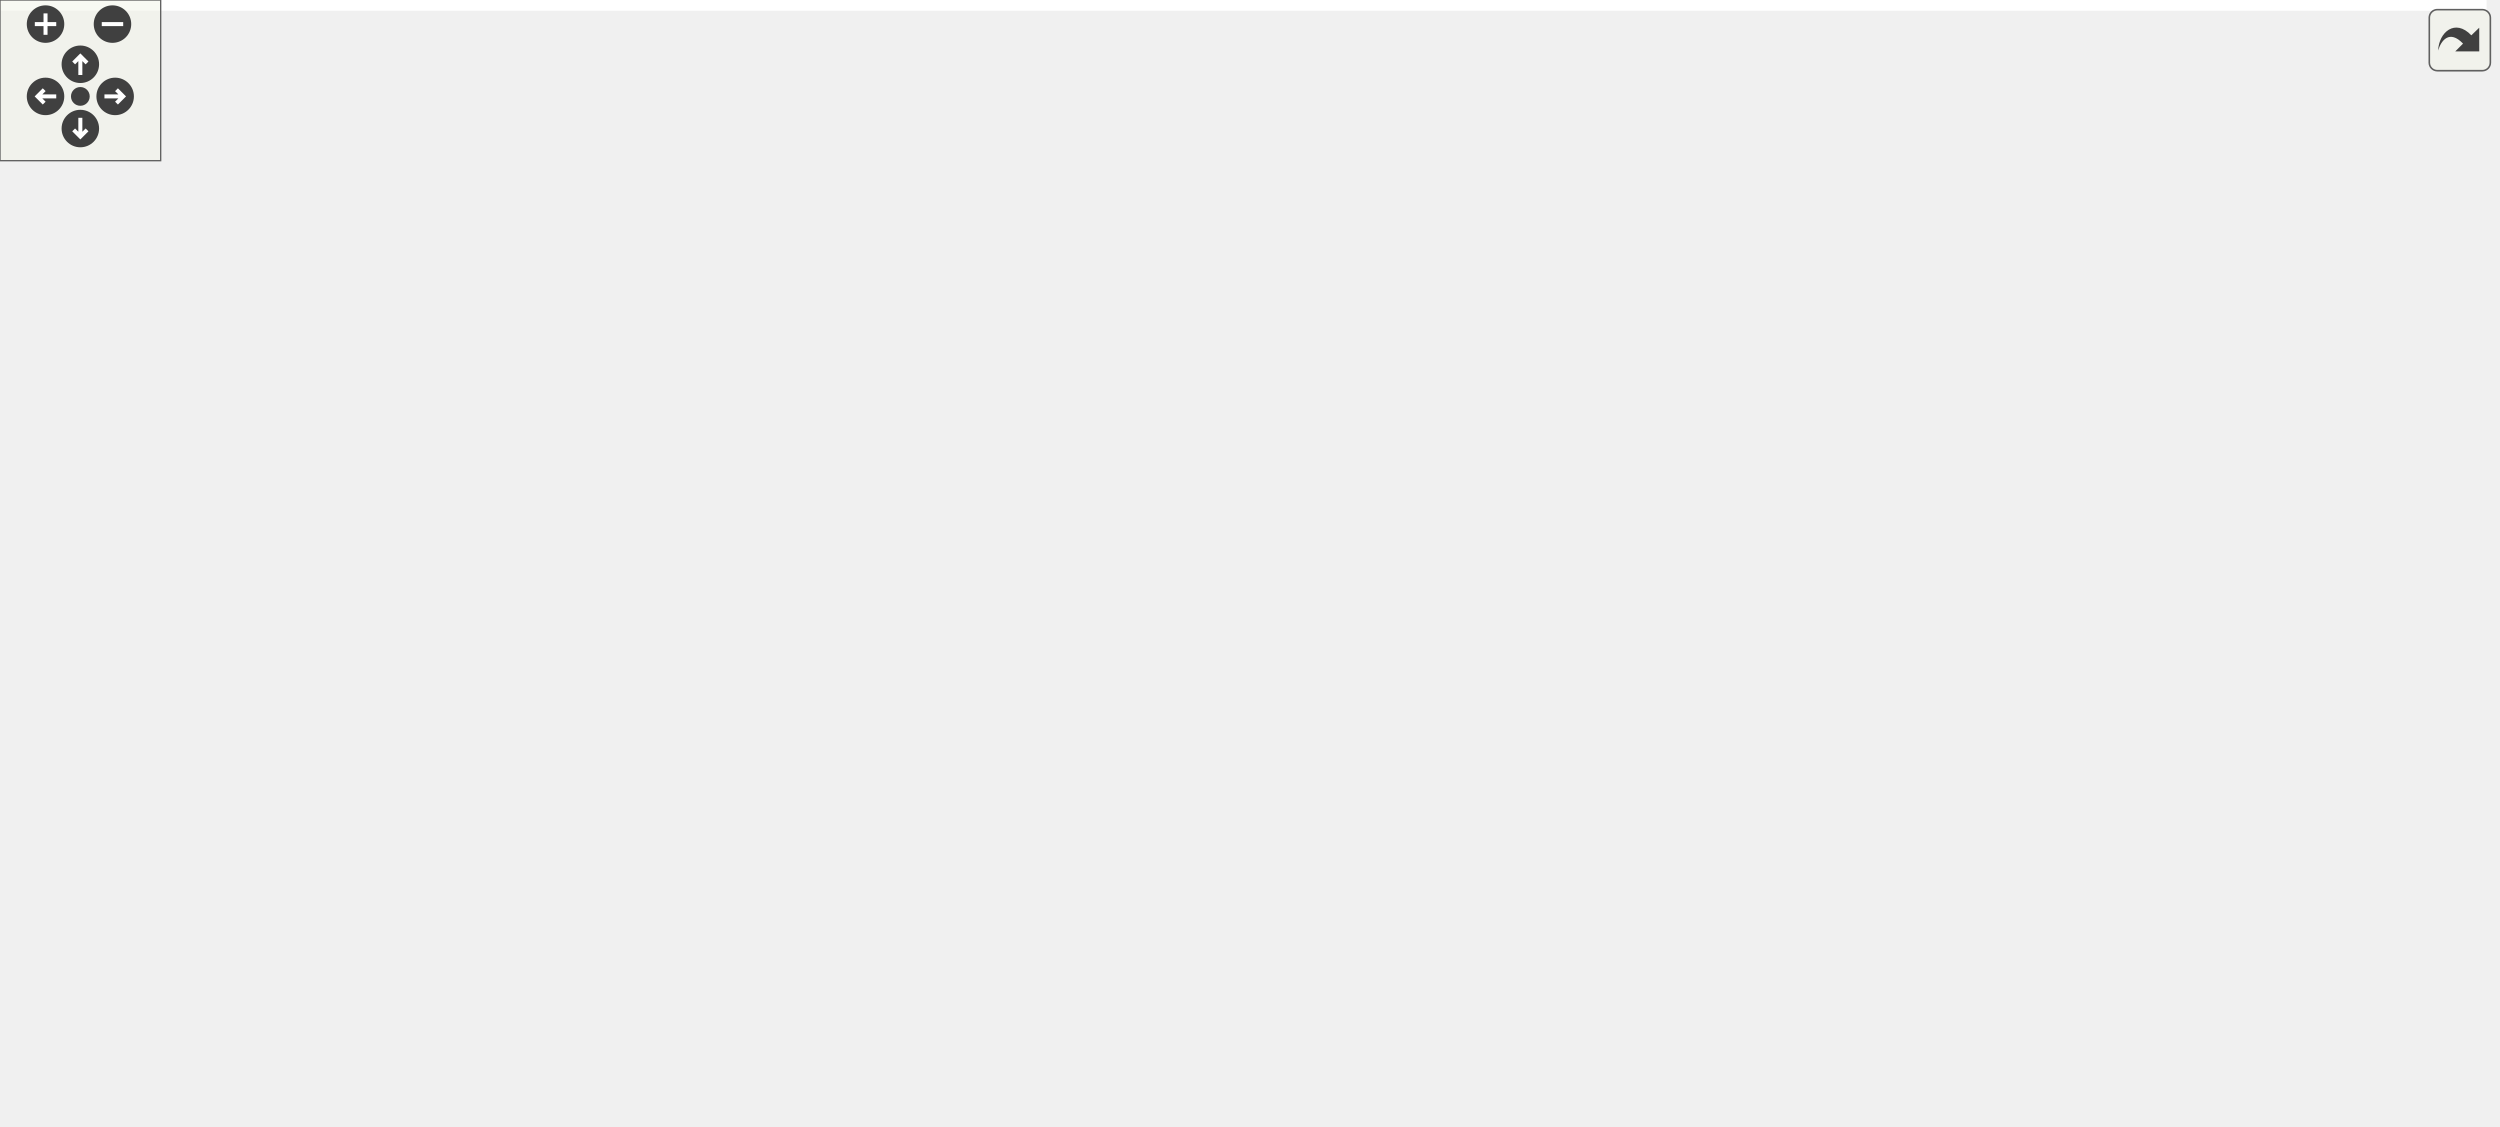
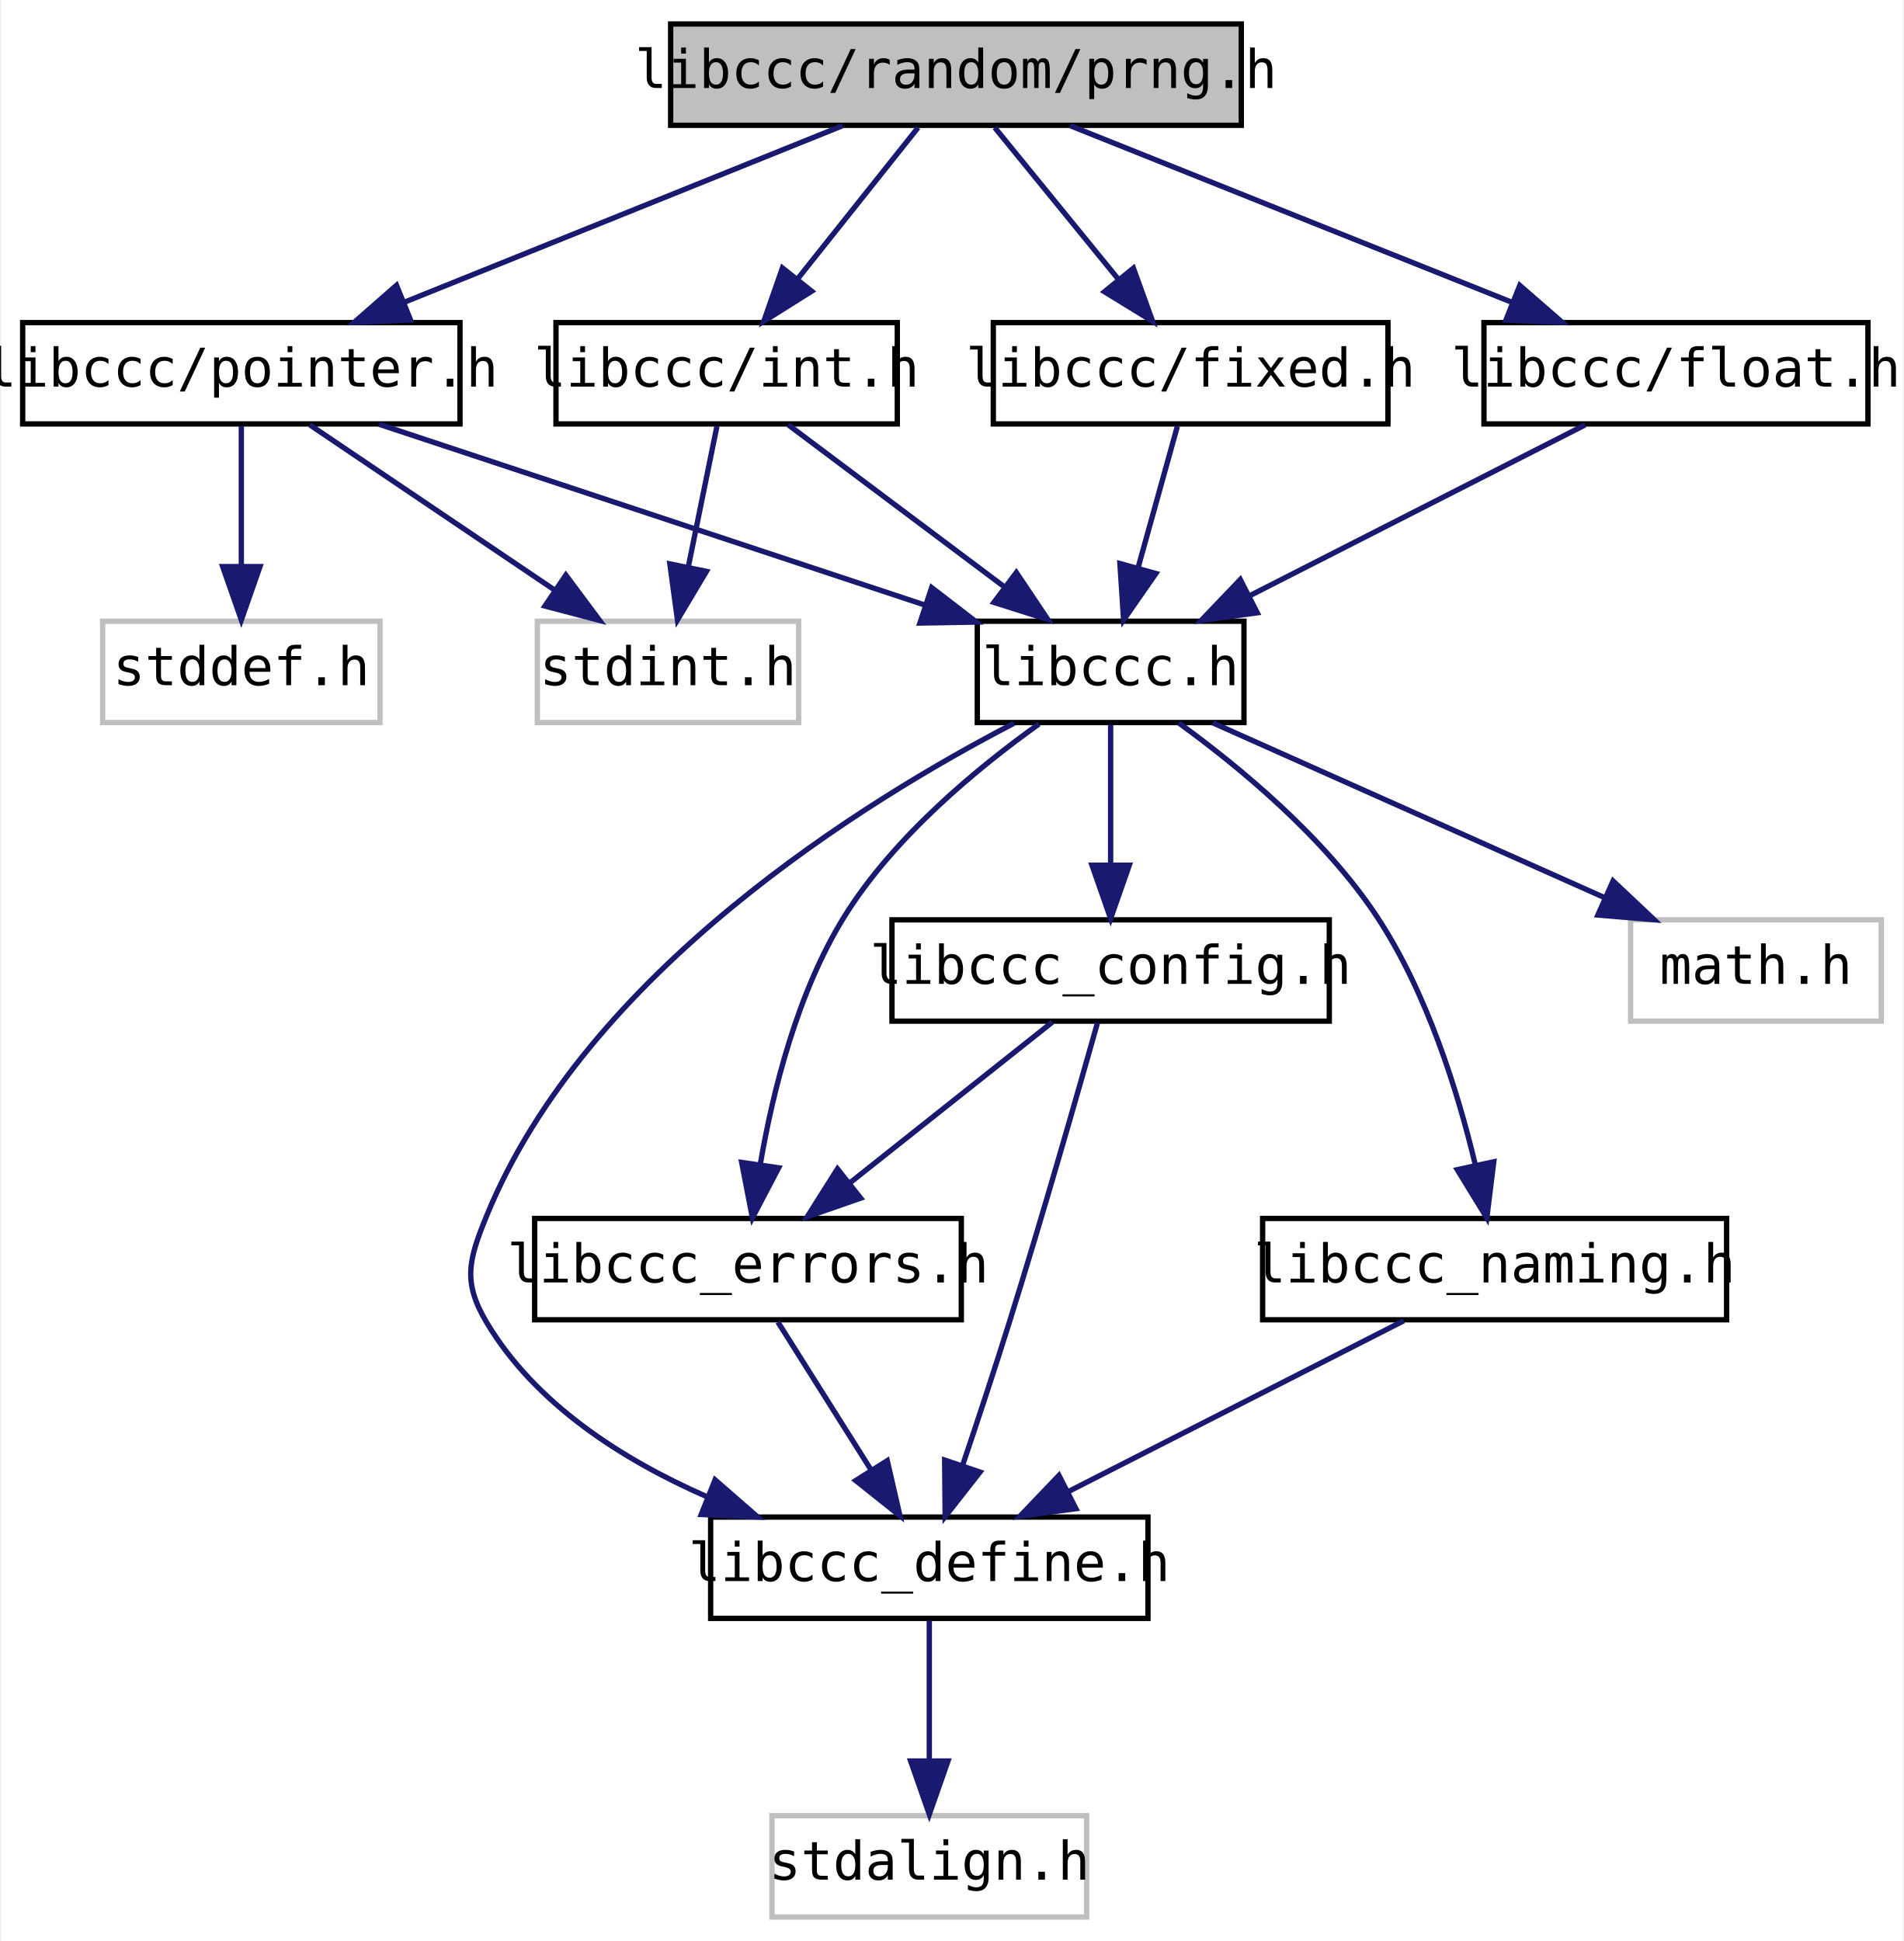
- <svg xmlns="http://www.w3.org/2000/svg" xmlns:xlink="http://www.w3.org/1999/xlink" id="main" version="1.1" xml:space="preserve">
-   <style type="text/css">
- .edge:hover path { stroke: red; }
- .edge:hover polygon { stroke: red; fill: red; }
- </style>
-   <defs>
-     <circle id="rim" cx="0" cy="0" r="7" />
-     <circle id="rim2" cx="0" cy="0" r="3.5" />
-     <g id="zoomPlus">
-       <use xlink:href="#rim" fill="#404040">
-         <set attributeName="fill" to="#808080" begin="zoomplus.mouseover" end="zoomplus.mouseout" />
-       </use>
-       <path d="M-4,0h8M0,-4v8" fill="none" stroke="white" stroke-width="1.5" pointer-events="none" />
-     </g>
-     <g id="zoomMin">
-       <use xlink:href="#rim" fill="#404040">
-         <set attributeName="fill" to="#808080" begin="zoomminus.mouseover" end="zoomminus.mouseout" />
-       </use>
-       <path d="M-4,0h8" fill="none" stroke="white" stroke-width="1.5" pointer-events="none" />
-     </g>
-     <g id="dirArrow">
-       <path fill="none" stroke="white" stroke-width="1.5" d="M0,-3.0v7 M-2.5,-0.5L0,-3.0L2.5,-0.5" />
-     </g>
-     <g id="resetDef">
-       <use xlink:href="#rim2" fill="#404040">
-         <set attributeName="fill" to="#808080" begin="reset.mouseover" end="reset.mouseout" />
-       </use>
-     </g>
-   </defs>
-   <svg id="graph" class="graph">
-     <g id="viewport">
-       <polygon fill="white" stroke="transparent" points="-4,4 -4,-360 928.52,-360 928.52,4 -4,4" />
-       <g id="node1" class="node">
-         <g id="a_node1">
-           <a xlink:title=" ">
-             <polygon fill="#bfbfbf" stroke="black" points="145,-336.5 145,-355.5 267,-355.5 267,-336.5 145,-336.5" />
-             <text text-anchor="middle" x="206" y="-343.5" font-family="Consolas" font-size="10.00">libccc/random/prng.h</text>
-           </a>
-         </g>
-       </g>
-       <g id="node2" class="node">
-         <g id="a_node2">
-           <a xlink:href="int_8h.html" target="_top" xlink:title=" ">
-             <polygon fill="white" stroke="black" points="263,-280.5 263,-299.5 343,-299.5 343,-280.5 263,-280.5" />
-             <text text-anchor="middle" x="303" y="-287.5" font-family="Consolas" font-size="10.00">libccc/int.h</text>
-           </a>
-         </g>
-       </g>
-       <g id="edge1" class="edge">
-         <path fill="none" stroke="midnightblue" d="M221.58,-336.32C237,-327.74 260.81,-314.49 278.71,-304.52" />
-         <polygon fill="midnightblue" stroke="midnightblue" points="280.42,-307.58 287.45,-299.65 277.01,-301.46 280.42,-307.58" />
-       </g>
-       <g id="node12" class="node">
-         <g id="a_node12">
-           <a xlink:href="float_8h.html" target="_top" xlink:title=" ">
-             <polygon fill="white" stroke="black" points="465,-56.5 465,-75.5 555,-75.5 555,-56.5 465,-56.5" />
-             <text text-anchor="middle" x="510" y="-63.5" font-family="Consolas" font-size="10.00">libccc/float.h</text>
-           </a>
-         </g>
-       </g>
-       <g id="edge25" class="edge">
-         <path fill="none" stroke="midnightblue" d="M182.58,-336.42C146.89,-321.66 83,-287.86 83,-235 83,-235 83,-235 83,-177 83,-146.9 78.94,-131.35 102,-112 128.48,-89.78 349.22,-75.39 454.52,-69.73" />
-         <polygon fill="midnightblue" stroke="midnightblue" points="454.84,-73.22 464.64,-69.19 454.47,-66.22 454.84,-73.22" />
-       </g>
-       <g id="node15" class="node">
-         <g id="a_node15">
-           <a xlink:href="fixed_8h.html" target="_top" xlink:title=" ">
-             <polygon fill="white" stroke="black" points="0,-56.5 0,-75.5 90,-75.5 90,-56.5 0,-56.5" />
-             <text text-anchor="middle" x="45" y="-63.5" font-family="Consolas" font-size="10.00">libccc/fixed.h</text>
-           </a>
-         </g>
-       </g>
-       <g id="edge24" class="edge">
-         <path fill="none" stroke="midnightblue" d="M144.94,-337.21C86.44,-325.93 7,-298.85 7,-235 7,-235 7,-235 7,-177 7,-142.81 23.6,-105.76 34.86,-84.57" />
-         <polygon fill="midnightblue" stroke="midnightblue" points="37.95,-86.22 39.72,-75.77 31.82,-82.83 37.95,-86.22" />
-       </g>
-       <g id="node17" class="node">
-         <g id="a_node17">
-           <a xlink:href="pointer_8h.html" target="_top" xlink:title=" ">
-             <polygon fill="white" stroke="black" points="422.5,-280.5 422.5,-299.5 523.5,-299.5 523.5,-280.5 422.5,-280.5" />
-             <text text-anchor="middle" x="473" y="-287.5" font-family="Consolas" font-size="10.00">libccc/pointer.h</text>
-           </a>
-         </g>
-       </g>
-       <g id="edge26" class="edge">
-         <path fill="none" stroke="midnightblue" d="M248.31,-336.44C295.08,-326.98 370.46,-311.74 420.85,-301.55" />
-         <polygon fill="midnightblue" stroke="midnightblue" points="421.78,-304.93 430.89,-299.52 420.4,-298.07 421.78,-304.93" />
-       </g>
-       <g id="node3" class="node">
-         <g id="a_node3">
-           <a xlink:title=" ">
-             <polygon fill="white" stroke="#bfbfbf" points="381.5,-224.5 381.5,-243.5 440.5,-243.5 440.5,-224.5 381.5,-224.5" />
-             <text text-anchor="middle" x="411" y="-231.5" font-family="Consolas" font-size="10.00">stdint.h</text>
-           </a>
-         </g>
-       </g>
-       <g id="edge2" class="edge">
-         <path fill="none" stroke="midnightblue" d="M320.35,-280.32C337.67,-271.66 364.52,-258.24 384.5,-248.25" />
-         <polygon fill="midnightblue" stroke="midnightblue" points="386.31,-251.26 393.69,-243.65 383.18,-245 386.31,-251.26" />
-       </g>
-       <g id="node4" class="node">
-         <g id="a_node4">
-           <a xlink:href="libccc_8h.html" target="_top" xlink:title=" ">
-             <polygon fill="white" stroke="black" points="504.5,-224.5 504.5,-243.5 563.5,-243.5 563.5,-224.5 504.5,-224.5" />
-             <text text-anchor="middle" x="534" y="-231.5" font-family="Consolas" font-size="10.00">libccc.h</text>
-           </a>
-         </g>
-       </g>
-       <g id="edge3" class="edge">
-         <path fill="none" stroke="midnightblue" d="M339.6,-280.44C381.77,-270.59 450.8,-254.45 494.25,-244.29" />
-         <polygon fill="midnightblue" stroke="midnightblue" points="495.24,-247.66 504.18,-241.97 493.65,-240.84 495.24,-247.66" />
-       </g>
-       <g id="node5" class="node">
-         <g id="a_node5">
-           <a xlink:href="libccc__define_8h.html" target="_top" xlink:title=" ">
-             <polygon fill="white" stroke="black" points="792.5,-56.5 792.5,-75.5 887.5,-75.5 887.5,-56.5 792.5,-56.5" />
-             <text text-anchor="middle" x="840" y="-63.5" font-family="Consolas" font-size="10.00">libccc_define.h</text>
-           </a>
-         </g>
-       </g>
-       <g id="edge4" class="edge">
-         <path fill="none" stroke="midnightblue" d="M563.74,-225.74C566.85,-225.1 569.98,-224.5 573,-224 648.37,-211.38 863.87,-244.8 915,-188 945.68,-153.92 892.48,-105.67 860.88,-81.7" />
-         <polygon fill="midnightblue" stroke="midnightblue" points="862.76,-78.73 852.63,-75.62 858.6,-84.37 862.76,-78.73" />
-       </g>
-       <g id="node7" class="node">
-         <g id="a_node7">
-           <a xlink:href="libccc__errors_8h.html" target="_top" xlink:title=" ">
-             <polygon fill="white" stroke="black" points="697.5,-112.5 697.5,-131.5 792.5,-131.5 792.5,-112.5 697.5,-112.5" />
-             <text text-anchor="middle" x="745" y="-119.5" font-family="Consolas" font-size="10.00">libccc_errors.h</text>
-           </a>
-         </g>
-       </g>
-       <g id="edge6" class="edge">
-         <path fill="none" stroke="midnightblue" d="M558.86,-224.47C581.76,-216.26 616.42,-202.91 645,-188 674.14,-172.8 705.58,-151.47 725.27,-137.45" />
-         <polygon fill="midnightblue" stroke="midnightblue" points="727.37,-140.25 733.44,-131.57 723.28,-134.57 727.37,-140.25" />
-       </g>
-       <g id="node8" class="node">
-         <g id="a_node8">
-           <a xlink:href="libccc__config_8h.html" target="_top" xlink:title=" ">
-             <polygon fill="white" stroke="black" points="697.5,-168.5 697.5,-187.5 792.5,-187.5 792.5,-168.5 697.5,-168.5" />
-             <text text-anchor="middle" x="745" y="-175.5" font-family="Consolas" font-size="10.00">libccc_config.h</text>
-           </a>
-         </g>
-       </g>
-       <g id="edge8" class="edge">
-         <path fill="none" stroke="midnightblue" d="M563.78,-225.38C599.78,-216.17 660.63,-200.59 701.79,-190.06" />
-         <polygon fill="midnightblue" stroke="midnightblue" points="702.72,-193.43 711.54,-187.56 700.98,-186.65 702.72,-193.43" />
-       </g>
-       <g id="node9" class="node">
-         <g id="a_node9">
-           <a xlink:href="libccc__naming_8h.html" target="_top" xlink:title=" ">
-             <polygon fill="white" stroke="black" points="810.5,-168.5 810.5,-187.5 905.5,-187.5 905.5,-168.5 810.5,-168.5" />
-             <text text-anchor="middle" x="858" y="-175.5" font-family="Consolas" font-size="10.00">libccc_naming.h</text>
-           </a>
-         </g>
-       </g>
-       <g id="edge11" class="edge">
-         <path fill="none" stroke="midnightblue" d="M563.76,-225.9C566.88,-225.23 570,-224.58 573,-224 670.99,-205.02 698.55,-204.21 800.26,-188.26" />
-         <polygon fill="midnightblue" stroke="midnightblue" points="801.01,-191.69 810.34,-186.67 799.92,-184.77 801.01,-191.69" />
-       </g>
-       <g id="node10" class="node">
-         <g id="a_node10">
-           <a xlink:href="math_8h.html" target="_top" xlink:title=" ">
-             <polygon fill="white" stroke="black" points="414,-168.5 414,-187.5 462,-187.5 462,-168.5 414,-168.5" />
-             <text text-anchor="middle" x="438" y="-175.5" font-family="Consolas" font-size="10.00">math.h</text>
-           </a>
-         </g>
-       </g>
-       <g id="edge13" class="edge">
-         <path fill="none" stroke="midnightblue" d="M518.58,-224.32C503.46,-215.82 480.18,-202.73 462.53,-192.8" />
-         <polygon fill="midnightblue" stroke="midnightblue" points="463.82,-189.51 453.39,-187.65 460.39,-195.61 463.82,-189.51" />
-       </g>
-       <g id="node6" class="node">
-         <g id="a_node6">
-           <a xlink:title=" ">
-             <polygon fill="white" stroke="#bfbfbf" points="805.5,-0.5 805.5,-19.5 874.5,-19.5 874.5,-0.5 805.5,-0.5" />
-             <text text-anchor="middle" x="840" y="-7.5" font-family="Consolas" font-size="10.00">stdalign.h</text>
-           </a>
-         </g>
-       </g>
-       <g id="edge5" class="edge">
-         <path fill="none" stroke="midnightblue" d="M840,-56.08C840,-49.01 840,-38.86 840,-29.99" />
-         <polygon fill="midnightblue" stroke="midnightblue" points="843.5,-29.75 840,-19.75 836.5,-29.75 843.5,-29.75" />
-       </g>
-       <g id="edge7" class="edge">
-         <path fill="none" stroke="midnightblue" d="M760.26,-112.32C775.22,-103.82 798.25,-90.73 815.73,-80.8" />
-         <polygon fill="midnightblue" stroke="midnightblue" points="817.81,-83.64 824.77,-75.65 814.35,-77.55 817.81,-83.64" />
-       </g>
-       <g id="edge9" class="edge">
-         <path fill="none" stroke="midnightblue" d="M758.87,-168.24C771.22,-159.96 789.26,-146.65 802,-132 814.44,-117.69 824.98,-98.74 831.78,-84.99" />
-         <polygon fill="midnightblue" stroke="midnightblue" points="835.09,-86.19 836.22,-75.65 828.77,-83.18 835.09,-86.19" />
-       </g>
-       <g id="edge10" class="edge">
-         <path fill="none" stroke="midnightblue" d="M745,-168.08C745,-161.01 745,-150.86 745,-141.99" />
-         <polygon fill="midnightblue" stroke="midnightblue" points="748.5,-141.75 745,-131.75 741.5,-141.75 748.5,-141.75" />
-       </g>
-       <g id="edge12" class="edge">
-         <path fill="none" stroke="midnightblue" d="M856.59,-168.37C853.68,-150.62 846.98,-109.67 843.04,-85.6" />
-         <polygon fill="midnightblue" stroke="midnightblue" points="846.47,-84.89 841.41,-75.59 839.57,-86.03 846.47,-84.89" />
-       </g>
-       <g id="node11" class="node">
-         <g id="a_node11">
-           <a xlink:href="constants_8h.html" target="_top" xlink:title=" ">
-             <polygon fill="white" stroke="black" points="369.5,-112.5 369.5,-131.5 506.5,-131.5 506.5,-112.5 369.5,-112.5" />
-             <text text-anchor="middle" x="438" y="-119.5" font-family="Consolas" font-size="10.00">libccc/math/constants.h</text>
-           </a>
-         </g>
-       </g>
-       <g id="edge14" class="edge">
-         <path fill="none" stroke="midnightblue" d="M438,-168.08C438,-161.01 438,-150.86 438,-141.99" />
-         <polygon fill="midnightblue" stroke="midnightblue" points="441.5,-141.75 438,-131.75 434.5,-141.75 441.5,-141.75" />
-       </g>
-       <g id="node13" class="node">
-         <g id="a_node13">
-           <a xlink:href="math_2int_8h.html" target="_top" xlink:title=" ">
-             <polygon fill="white" stroke="black" points="111,-112.5 111,-131.5 217,-131.5 217,-112.5 111,-112.5" />
-             <text text-anchor="middle" x="164" y="-119.5" font-family="Consolas" font-size="10.00">libccc/math/int.h</text>
-           </a>
-         </g>
-       </g>
-       <g id="edge17" class="edge">
-         <path fill="none" stroke="midnightblue" d="M413.68,-172.21C369.86,-163.57 276.66,-145.2 217.35,-133.51" />
-         <polygon fill="midnightblue" stroke="midnightblue" points="217.9,-130.06 207.41,-131.56 216.55,-136.92 217.9,-130.06" />
-       </g>
-       <g id="node14" class="node">
-         <g id="a_node14">
-           <a xlink:href="math_2fixed_8h.html" target="_top" xlink:title=" ">
-             <polygon fill="white" stroke="black" points="235,-112.5 235,-131.5 351,-131.5 351,-112.5 235,-112.5" />
-             <text text-anchor="middle" x="293" y="-119.5" font-family="Consolas" font-size="10.00">libccc/math/fixed.h</text>
-           </a>
-         </g>
-       </g>
-       <g id="edge19" class="edge">
-         <path fill="none" stroke="midnightblue" d="M415.02,-168.44C390.84,-159.44 352.58,-145.19 325.35,-135.05" />
-         <polygon fill="midnightblue" stroke="midnightblue" points="326.46,-131.73 315.87,-131.52 324.02,-138.29 326.46,-131.73" />
-       </g>
-       <g id="node16" class="node">
-         <g id="a_node16">
-           <a xlink:href="math_2float_8h.html" target="_top" xlink:title=" ">
-             <polygon fill="white" stroke="black" points="525,-112.5 525,-131.5 641,-131.5 641,-112.5 525,-112.5" />
-             <text text-anchor="middle" x="583" y="-119.5" font-family="Consolas" font-size="10.00">libccc/math/float.h</text>
-           </a>
-         </g>
-       </g>
-       <g id="edge22" class="edge">
-         <path fill="none" stroke="midnightblue" d="M460.98,-168.44C485.16,-159.44 523.42,-145.19 550.65,-135.05" />
-         <polygon fill="midnightblue" stroke="midnightblue" points="551.98,-138.29 560.13,-131.52 549.54,-131.73 551.98,-138.29" />
-       </g>
-       <g id="edge15" class="edge">
-         <path fill="none" stroke="midnightblue" d="M449.57,-112.32C460.42,-104.18 476.88,-91.84 489.88,-82.09" />
-         <polygon fill="midnightblue" stroke="midnightblue" points="492.32,-84.63 498.22,-75.83 488.12,-79.03 492.32,-84.63" />
-       </g>
-       <g id="edge16" class="edge">
-         <path fill="none" stroke="midnightblue" d="M555.18,-68.32C587.33,-71.91 628.49,-82.5 650,-112 681.7,-155.49 607.07,-199.29 563.19,-220.26" />
-         <polygon fill="midnightblue" stroke="midnightblue" points="561.67,-217.1 554.08,-224.49 564.62,-223.45 561.67,-217.1" />
-       </g>
-       <g id="edge18" class="edge">
-         <path fill="none" stroke="midnightblue" d="M171.17,-131.57C193.13,-157.79 259.68,-237.26 288.94,-272.21" />
-         <polygon fill="midnightblue" stroke="midnightblue" points="286.42,-274.66 295.53,-280.08 291.79,-270.16 286.42,-274.66" />
-       </g>
-       <g id="edge20" class="edge">
-         <path fill="none" stroke="midnightblue" d="M253.7,-112.44C210.44,-103.02 140.83,-87.87 94.03,-77.68" />
-         <polygon fill="midnightblue" stroke="midnightblue" points="94.63,-74.22 84.11,-75.52 93.14,-81.06 94.63,-74.22" />
-       </g>
-       <g id="edge21" class="edge">
-         <path fill="none" stroke="midnightblue" d="M50.08,-75.7C58.82,-89.83 78.06,-117.64 102,-132 169.01,-172.19 401.16,-212.12 494.59,-226.95" />
-         <polygon fill="midnightblue" stroke="midnightblue" points="494.08,-230.41 504.5,-228.51 495.17,-223.5 494.08,-230.41" />
-       </g>
-       <g id="edge23" class="edge">
-         <path fill="none" stroke="midnightblue" d="M571.27,-112.32C560.16,-104.11 543.26,-91.6 530.02,-81.81" />
-         <polygon fill="midnightblue" stroke="midnightblue" points="532.06,-78.97 521.94,-75.83 527.9,-84.59 532.06,-78.97" />
-       </g>
-       <g id="edge28" class="edge">
-         <path fill="none" stroke="midnightblue" d="M463.04,-280.32C453.87,-272.34 440.06,-260.31 428.97,-250.65" />
-         <polygon fill="midnightblue" stroke="midnightblue" points="430.98,-247.76 421.14,-243.83 426.38,-253.04 430.98,-247.76" />
-       </g>
-       <g id="edge29" class="edge">
-         <path fill="none" stroke="midnightblue" d="M482.8,-280.32C491.82,-272.34 505.41,-260.31 516.32,-250.65" />
-         <polygon fill="midnightblue" stroke="midnightblue" points="518.85,-253.08 524.02,-243.83 514.21,-247.84 518.85,-253.08" />
-       </g>
-       <g id="node18" class="node">
-         <g id="a_node18">
-           <a xlink:title=" ">
-             <polygon fill="white" stroke="#bfbfbf" points="581.5,-224.5 581.5,-243.5 640.5,-243.5 640.5,-224.5 581.5,-224.5" />
-             <text text-anchor="middle" x="611" y="-231.5" font-family="Consolas" font-size="10.00">stddef.h</text>
-           </a>
-         </g>
-       </g>
-       <g id="edge27" class="edge">
-         <path fill="none" stroke="midnightblue" d="M494.87,-280.44C517.78,-271.48 553.98,-257.31 579.87,-247.18" />
-         <polygon fill="midnightblue" stroke="midnightblue" points="581.2,-250.42 589.24,-243.52 578.65,-243.9 581.2,-250.42" />
-       </g>
-     </g>
-   </svg>
-   <g id="navigator" transform="translate(0 0)" fill="#404254">
-     <rect fill="#f2f5e9" fill-opacity="0.5" stroke="#606060" stroke-width=".5" x="0" y="0" width="60" height="60" />
-     <use id="zoomplus" xlink:href="#zoomPlus" x="17" y="9" />
-     <use id="zoomminus" xlink:href="#zoomMin" x="42" y="9" />
-     <use id="reset" xlink:href="#resetDef" x="30" y="36" />
-     <g id="arrowUp" xlink:href="#dirArrow" transform="translate(30 24)">
-       <use xlink:href="#rim" fill="#404040">
-         <set attributeName="fill" to="#808080" begin="arrowUp.mouseover" end="arrowUp.mouseout" />
-       </use>
-       <path fill="none" stroke="white" stroke-width="1.5" d="M0,-3.0v7 M-2.5,-0.5L0,-3.0L2.5,-0.5" />
-     </g>
-     <g id="arrowRight" xlink:href="#dirArrow" transform="rotate(90) translate(36 -43)">
-       <use xlink:href="#rim" fill="#404040">
-         <set attributeName="fill" to="#808080" begin="arrowRight.mouseover" end="arrowRight.mouseout" />
-       </use>
-       <path fill="none" stroke="white" stroke-width="1.5" d="M0,-3.0v7 M-2.5,-0.5L0,-3.0L2.5,-0.5" />
-     </g>
-     <g id="arrowDown" xlink:href="#dirArrow" transform="rotate(180) translate(-30 -48)">
-       <use xlink:href="#rim" fill="#404040">
-         <set attributeName="fill" to="#808080" begin="arrowDown.mouseover" end="arrowDown.mouseout" />
-       </use>
-       <path fill="none" stroke="white" stroke-width="1.5" d="M0,-3.0v7 M-2.5,-0.5L0,-3.0L2.5,-0.5" />
-     </g>
-     <g id="arrowLeft" xlink:href="#dirArrow" transform="rotate(270) translate(-36 17)">
-       <use xlink:href="#rim" fill="#404040">
-         <set attributeName="fill" to="#808080" begin="arrowLeft.mouseover" end="arrowLeft.mouseout" />
-       </use>
-       <path fill="none" stroke="white" stroke-width="1.5" d="M0,-3.0v7 M-2.5,-0.5L0,-3.0L2.5,-0.5" />
+ <svg xmlns="http://www.w3.org/2000/svg" xmlns:xlink="http://www.w3.org/1999/xlink" width="357pt" height="364pt" viewBox="0.00 0.00 356.50 364.00">
+   <g id="graph0" class="graph" transform="scale(1 1) rotate(0) translate(4 360)">
+     <polygon fill="white" stroke="transparent" points="-4,4 -4,-360 352.5,-360 352.5,4 -4,4" />
+     <g id="node1" class="node">
+       <g id="a_node1">
+         <a xlink:title=" ">
+           <polygon fill="#bfbfbf" stroke="black" points="121.5,-336.5 121.5,-355.5 228.5,-355.5 228.5,-336.5 121.5,-336.5" />
+           <text text-anchor="middle" x="175" y="-343.5" font-family="Consolas" font-size="10.00">libccc/random/prng.h</text>
+         </a>
+       </g>
+     </g>
+     <g id="node2" class="node">
+       <g id="a_node2">
+         <a xlink:href="$int_8h.html" xlink:title=" ">
+           <polygon fill="white" stroke="black" points="100,-280.5 100,-299.5 164,-299.5 164,-280.5 100,-280.5" />
+           <text text-anchor="middle" x="132" y="-287.5" font-family="Consolas" font-size="10.00">libccc/int.h</text>
+         </a>
+       </g>
+     </g>
+     <g id="edge1" class="edge">
+       <path fill="none" stroke="midnightblue" d="M167.9,-336.08C161.76,-328.38 152.73,-317.03 145.26,-307.65" />
+       <polygon fill="midnightblue" stroke="midnightblue" points="147.94,-305.39 138.97,-299.75 142.46,-309.75 147.94,-305.39" />
+     </g>
+     <g id="node11" class="node">
+       <g id="a_node11">
+         <a xlink:href="$fixed_8h.html" xlink:title=" ">
+           <polygon fill="white" stroke="black" points="182,-280.5 182,-299.5 256,-299.5 256,-280.5 182,-280.5" />
+           <text text-anchor="middle" x="219" y="-287.5" font-family="Consolas" font-size="10.00">libccc/fixed.h</text>
+         </a>
+       </g>
+     </g>
+     <g id="edge14" class="edge">
+       <path fill="none" stroke="midnightblue" d="M182.27,-336.08C188.54,-328.38 197.79,-317.03 205.43,-307.65" />
+       <polygon fill="midnightblue" stroke="midnightblue" points="208.27,-309.71 211.87,-299.75 202.84,-305.29 208.27,-309.71" />
+     </g>
+     <g id="node12" class="node">
+       <g id="a_node12">
+         <a xlink:href="$float_8h.html" xlink:title=" ">
+           <polygon fill="white" stroke="black" points="274,-280.5 274,-299.5 346,-299.5 346,-280.5 274,-280.5" />
+           <text text-anchor="middle" x="310" y="-287.5" font-family="Consolas" font-size="10.00">libccc/float.h</text>
+         </a>
+       </g>
+     </g>
+     <g id="edge16" class="edge">
+       <path fill="none" stroke="midnightblue" d="M196.39,-336.44C218.71,-327.52 253.9,-313.44 279.21,-303.32" />
+       <polygon fill="midnightblue" stroke="midnightblue" points="280.72,-306.48 288.71,-299.52 278.12,-299.98 280.72,-306.48" />
+     </g>
+     <g id="node13" class="node">
+       <g id="a_node13">
+         <a xlink:href="$pointer_8h.html" xlink:title=" ">
+           <polygon fill="white" stroke="black" points="0,-280.5 0,-299.5 82,-299.5 82,-280.5 0,-280.5" />
+           <text text-anchor="middle" x="41" y="-287.5" font-family="Consolas" font-size="10.00">libccc/pointer.h</text>
+         </a>
+       </g>
+     </g>
+     <g id="edge18" class="edge">
+       <path fill="none" stroke="midnightblue" d="M153.77,-336.44C131.62,-327.52 96.68,-313.44 71.56,-303.32" />
+       <polygon fill="midnightblue" stroke="midnightblue" points="72.72,-300.01 62.13,-299.52 70.1,-306.5 72.72,-300.01" />
+     </g>
+     <g id="node3" class="node">
+       <g id="a_node3">
+         <a xlink:title=" ">
+           <polygon fill="white" stroke="#bfbfbf" points="96.5,-224.5 96.5,-243.5 145.5,-243.5 145.5,-224.5 96.5,-224.5" />
+           <text text-anchor="middle" x="121" y="-231.5" font-family="Consolas" font-size="10.00">stdint.h</text>
+         </a>
+       </g>
+     </g>
+     <g id="edge2" class="edge">
+       <path fill="none" stroke="midnightblue" d="M130.18,-280.08C128.73,-272.93 126.63,-262.64 124.81,-253.69" />
+       <polygon fill="midnightblue" stroke="midnightblue" points="128.21,-252.85 122.78,-243.75 121.35,-254.25 128.21,-252.85" />
+     </g>
+     <g id="node4" class="node">
+       <g id="a_node4">
+         <a xlink:href="$libccc_8h.html" xlink:title=" ">
+           <polygon fill="white" stroke="black" points="179,-224.5 179,-243.5 229,-243.5 229,-224.5 179,-224.5" />
+           <text text-anchor="middle" x="204" y="-231.5" font-family="Consolas" font-size="10.00">libccc.h</text>
+         </a>
+       </g>
+     </g>
+     <g id="edge3" class="edge">
+       <path fill="none" stroke="midnightblue" d="M143.57,-280.32C154.42,-272.18 170.88,-259.84 183.88,-250.09" />
+       <polygon fill="midnightblue" stroke="midnightblue" points="186.32,-252.63 192.22,-243.83 182.12,-247.03 186.32,-252.63" />
+     </g>
+     <g id="node5" class="node">
+       <g id="a_node5">
+         <a xlink:href="$libccc__define_8h.html" xlink:title=" ">
+           <polygon fill="white" stroke="black" points="129,-56.5 129,-75.5 211,-75.5 211,-56.5 129,-56.5" />
+           <text text-anchor="middle" x="170" y="-63.5" font-family="Consolas" font-size="10.00">libccc_define.h</text>
+         </a>
+       </g>
+     </g>
+     <g id="edge4" class="edge">
+       <path fill="none" stroke="midnightblue" d="M185.88,-224.37C157.96,-209.88 105.69,-177.7 87,-132 83.64,-123.77 82.45,-119.64 87,-112 96.1,-96.72 112.39,-86.31 128.14,-79.39" />
+       <polygon fill="midnightblue" stroke="midnightblue" points="129.83,-82.48 137.82,-75.51 127.23,-75.98 129.83,-82.48" />
+     </g>
+     <g id="node7" class="node">
+       <g id="a_node7">
+         <a xlink:href="$libccc__errors_8h.html" xlink:title=" ">
+           <polygon fill="white" stroke="black" points="96,-112.5 96,-131.5 176,-131.5 176,-112.5 96,-112.5" />
+           <text text-anchor="middle" x="136" y="-119.5" font-family="Consolas" font-size="10.00">libccc_errors.h</text>
+         </a>
+       </g>
+     </g>
+     <g id="edge6" class="edge">
+       <path fill="none" stroke="midnightblue" d="M190.57,-224.23C179.22,-216.13 163.34,-203.1 154,-188 145.24,-173.84 140.66,-155.36 138.32,-141.72" />
+       <polygon fill="midnightblue" stroke="midnightblue" points="141.75,-141 136.83,-131.61 134.82,-142.01 141.75,-141" />
+     </g>
+     <g id="node8" class="node">
+       <g id="a_node8">
+         <a xlink:href="$libccc__config_8h.html" xlink:title=" ">
+           <polygon fill="white" stroke="black" points="163,-168.5 163,-187.5 245,-187.5 245,-168.5 163,-168.5" />
+           <text text-anchor="middle" x="204" y="-175.5" font-family="Consolas" font-size="10.00">libccc_config.h</text>
+         </a>
+       </g>
+     </g>
+     <g id="edge8" class="edge">
+       <path fill="none" stroke="midnightblue" d="M204,-224.08C204,-217.01 204,-206.86 204,-197.99" />
+       <polygon fill="midnightblue" stroke="midnightblue" points="207.5,-197.75 204,-187.75 200.5,-197.75 207.5,-197.75" />
+     </g>
+     <g id="node9" class="node">
+       <g id="a_node9">
+         <a xlink:href="$libccc__naming_8h.html" xlink:title=" ">
+           <polygon fill="white" stroke="black" points="232.5,-112.5 232.5,-131.5 319.5,-131.5 319.5,-112.5 232.5,-112.5" />
+           <text text-anchor="middle" x="276" y="-119.5" font-family="Consolas" font-size="10.00">libccc_naming.h</text>
+         </a>
+       </g>
+     </g>
+     <g id="edge11" class="edge">
+       <path fill="none" stroke="midnightblue" d="M216.78,-224.42C228.03,-216.26 244.11,-203.02 254,-188 263.31,-173.85 269.07,-155.37 272.34,-141.73" />
+       <polygon fill="midnightblue" stroke="midnightblue" points="275.84,-142.13 274.54,-131.61 269,-140.65 275.84,-142.13" />
+     </g>
+     <g id="node10" class="node">
+       <g id="a_node10">
+         <a xlink:title=" ">
+           <polygon fill="white" stroke="#bfbfbf" points="301.5,-168.5 301.5,-187.5 348.5,-187.5 348.5,-168.5 301.5,-168.5" />
+           <text text-anchor="middle" x="325" y="-175.5" font-family="Consolas" font-size="10.00">math.h</text>
+         </a>
+       </g>
+     </g>
+     <g id="edge13" class="edge">
+       <path fill="none" stroke="midnightblue" d="M223.17,-224.44C242.91,-215.64 273.89,-201.81 296.49,-191.72" />
+       <polygon fill="midnightblue" stroke="midnightblue" points="298.21,-194.79 305.92,-187.52 295.36,-188.4 298.21,-194.79" />
+     </g>
+     <g id="node6" class="node">
+       <g id="a_node6">
+         <a xlink:title=" ">
+           <polygon fill="white" stroke="#bfbfbf" points="140.5,-0.5 140.5,-19.5 199.5,-19.5 199.5,-0.5 140.5,-0.5" />
+           <text text-anchor="middle" x="170" y="-7.5" font-family="Consolas" font-size="10.00">stdalign.h</text>
+         </a>
+       </g>
+     </g>
+     <g id="edge5" class="edge">
+       <path fill="none" stroke="midnightblue" d="M170,-56.08C170,-49.01 170,-38.86 170,-29.99" />
+       <polygon fill="midnightblue" stroke="midnightblue" points="173.5,-29.75 170,-19.75 166.5,-29.75 173.5,-29.75" />
+     </g>
+     <g id="edge7" class="edge">
+       <path fill="none" stroke="midnightblue" d="M141.61,-112.08C146.37,-104.53 153.32,-93.49 159.15,-84.23" />
+       <polygon fill="midnightblue" stroke="midnightblue" points="162.12,-86.08 164.49,-75.75 156.2,-82.35 162.12,-86.08" />
+     </g>
+     <g id="edge9" class="edge">
+       <path fill="none" stroke="midnightblue" d="M201.52,-168.14C197.99,-155.6 191.25,-131.97 185,-112 182.23,-103.15 179,-93.37 176.24,-85.2" />
+       <polygon fill="midnightblue" stroke="midnightblue" points="179.51,-83.94 172.97,-75.6 172.88,-86.19 179.51,-83.94" />
+     </g>
+     <g id="edge10" class="edge">
+       <path fill="none" stroke="midnightblue" d="M193.07,-168.32C182.83,-160.18 167.28,-147.84 155,-138.09" />
+       <polygon fill="midnightblue" stroke="midnightblue" points="157.13,-135.31 147.12,-131.83 152.78,-140.79 157.13,-135.31" />
+     </g>
+     <g id="edge12" class="edge">
+       <path fill="none" stroke="midnightblue" d="M258.97,-112.32C241.97,-103.66 215.62,-90.24 196.01,-80.25" />
+       <polygon fill="midnightblue" stroke="midnightblue" points="197.49,-77.08 186.99,-75.65 194.31,-83.31 197.49,-77.08" />
+     </g>
+     <g id="edge15" class="edge">
+       <path fill="none" stroke="midnightblue" d="M216.52,-280.08C214.51,-272.85 211.61,-262.41 209.11,-253.4" />
+       <polygon fill="midnightblue" stroke="midnightblue" points="212.48,-252.45 206.43,-243.75 205.74,-254.32 212.48,-252.45" />
+     </g>
+     <g id="edge17" class="edge">
+       <path fill="none" stroke="midnightblue" d="M292.97,-280.32C275.97,-271.66 249.62,-258.24 230.01,-248.25" />
+       <polygon fill="midnightblue" stroke="midnightblue" points="231.49,-245.08 220.99,-243.65 228.31,-251.31 231.49,-245.08" />
+     </g>
+     <g id="edge20" class="edge">
+       <path fill="none" stroke="midnightblue" d="M53.85,-280.32C66.22,-271.98 85.13,-259.21 99.74,-249.35" />
+       <polygon fill="midnightblue" stroke="midnightblue" points="101.85,-252.15 108.18,-243.65 97.93,-246.35 101.85,-252.15" />
+     </g>
+     <g id="edge21" class="edge">
+       <path fill="none" stroke="midnightblue" d="M66.83,-280.44C94.41,-271.31 138.29,-256.77 168.97,-246.6" />
+       <polygon fill="midnightblue" stroke="midnightblue" points="170.44,-249.81 178.83,-243.34 168.24,-243.16 170.44,-249.81" />
+     </g>
+     <g id="node14" class="node">
+       <g id="a_node14">
+         <a xlink:title=" ">
+           <polygon fill="white" stroke="#bfbfbf" points="15,-224.5 15,-243.5 67,-243.5 67,-224.5 15,-224.5" />
+           <text text-anchor="middle" x="41" y="-231.5" font-family="Consolas" font-size="10.00">stddef.h</text>
+         </a>
+       </g>
+     </g>
+     <g id="edge19" class="edge">
+       <path fill="none" stroke="midnightblue" d="M41,-280.08C41,-273.01 41,-262.86 41,-253.99" />
+       <polygon fill="midnightblue" stroke="midnightblue" points="44.5,-253.75 41,-243.75 37.5,-253.75 44.5,-253.75" />
    </g>
  </g>
-   <svg viewBox="0 0 15 15" width="100%" height="30px" preserveAspectRatio="xMaxYMin meet">
-     <g id="arrow_out" transform="scale(0.3 0.3)">
-       <a xlink:href="prng_8h__incl_org.svg" target="_base">
-         <rect id="button" ry="5" rx="5" y="6" x="6" height="38" width="38" fill="#f2f5e9" fill-opacity="0.5" stroke="#606060" stroke-width="1.0" />
-         <path id="arrow" d="M 11.5,31.437 C 11.94,20.098 22.043,11.323 32.159,21.979 L 37.069,17.246 C 37.069,17.246 37.088,32 37.088,32 L 22.16,31.978 C 22.16,31.978 26.998,27.14 26.998,27.14 C 18.529,18.264 13.292,25.23 11.5,31.437 z" style="fill:#404040;" />
-       </a>
-     </g>
-   </svg>
</svg>
